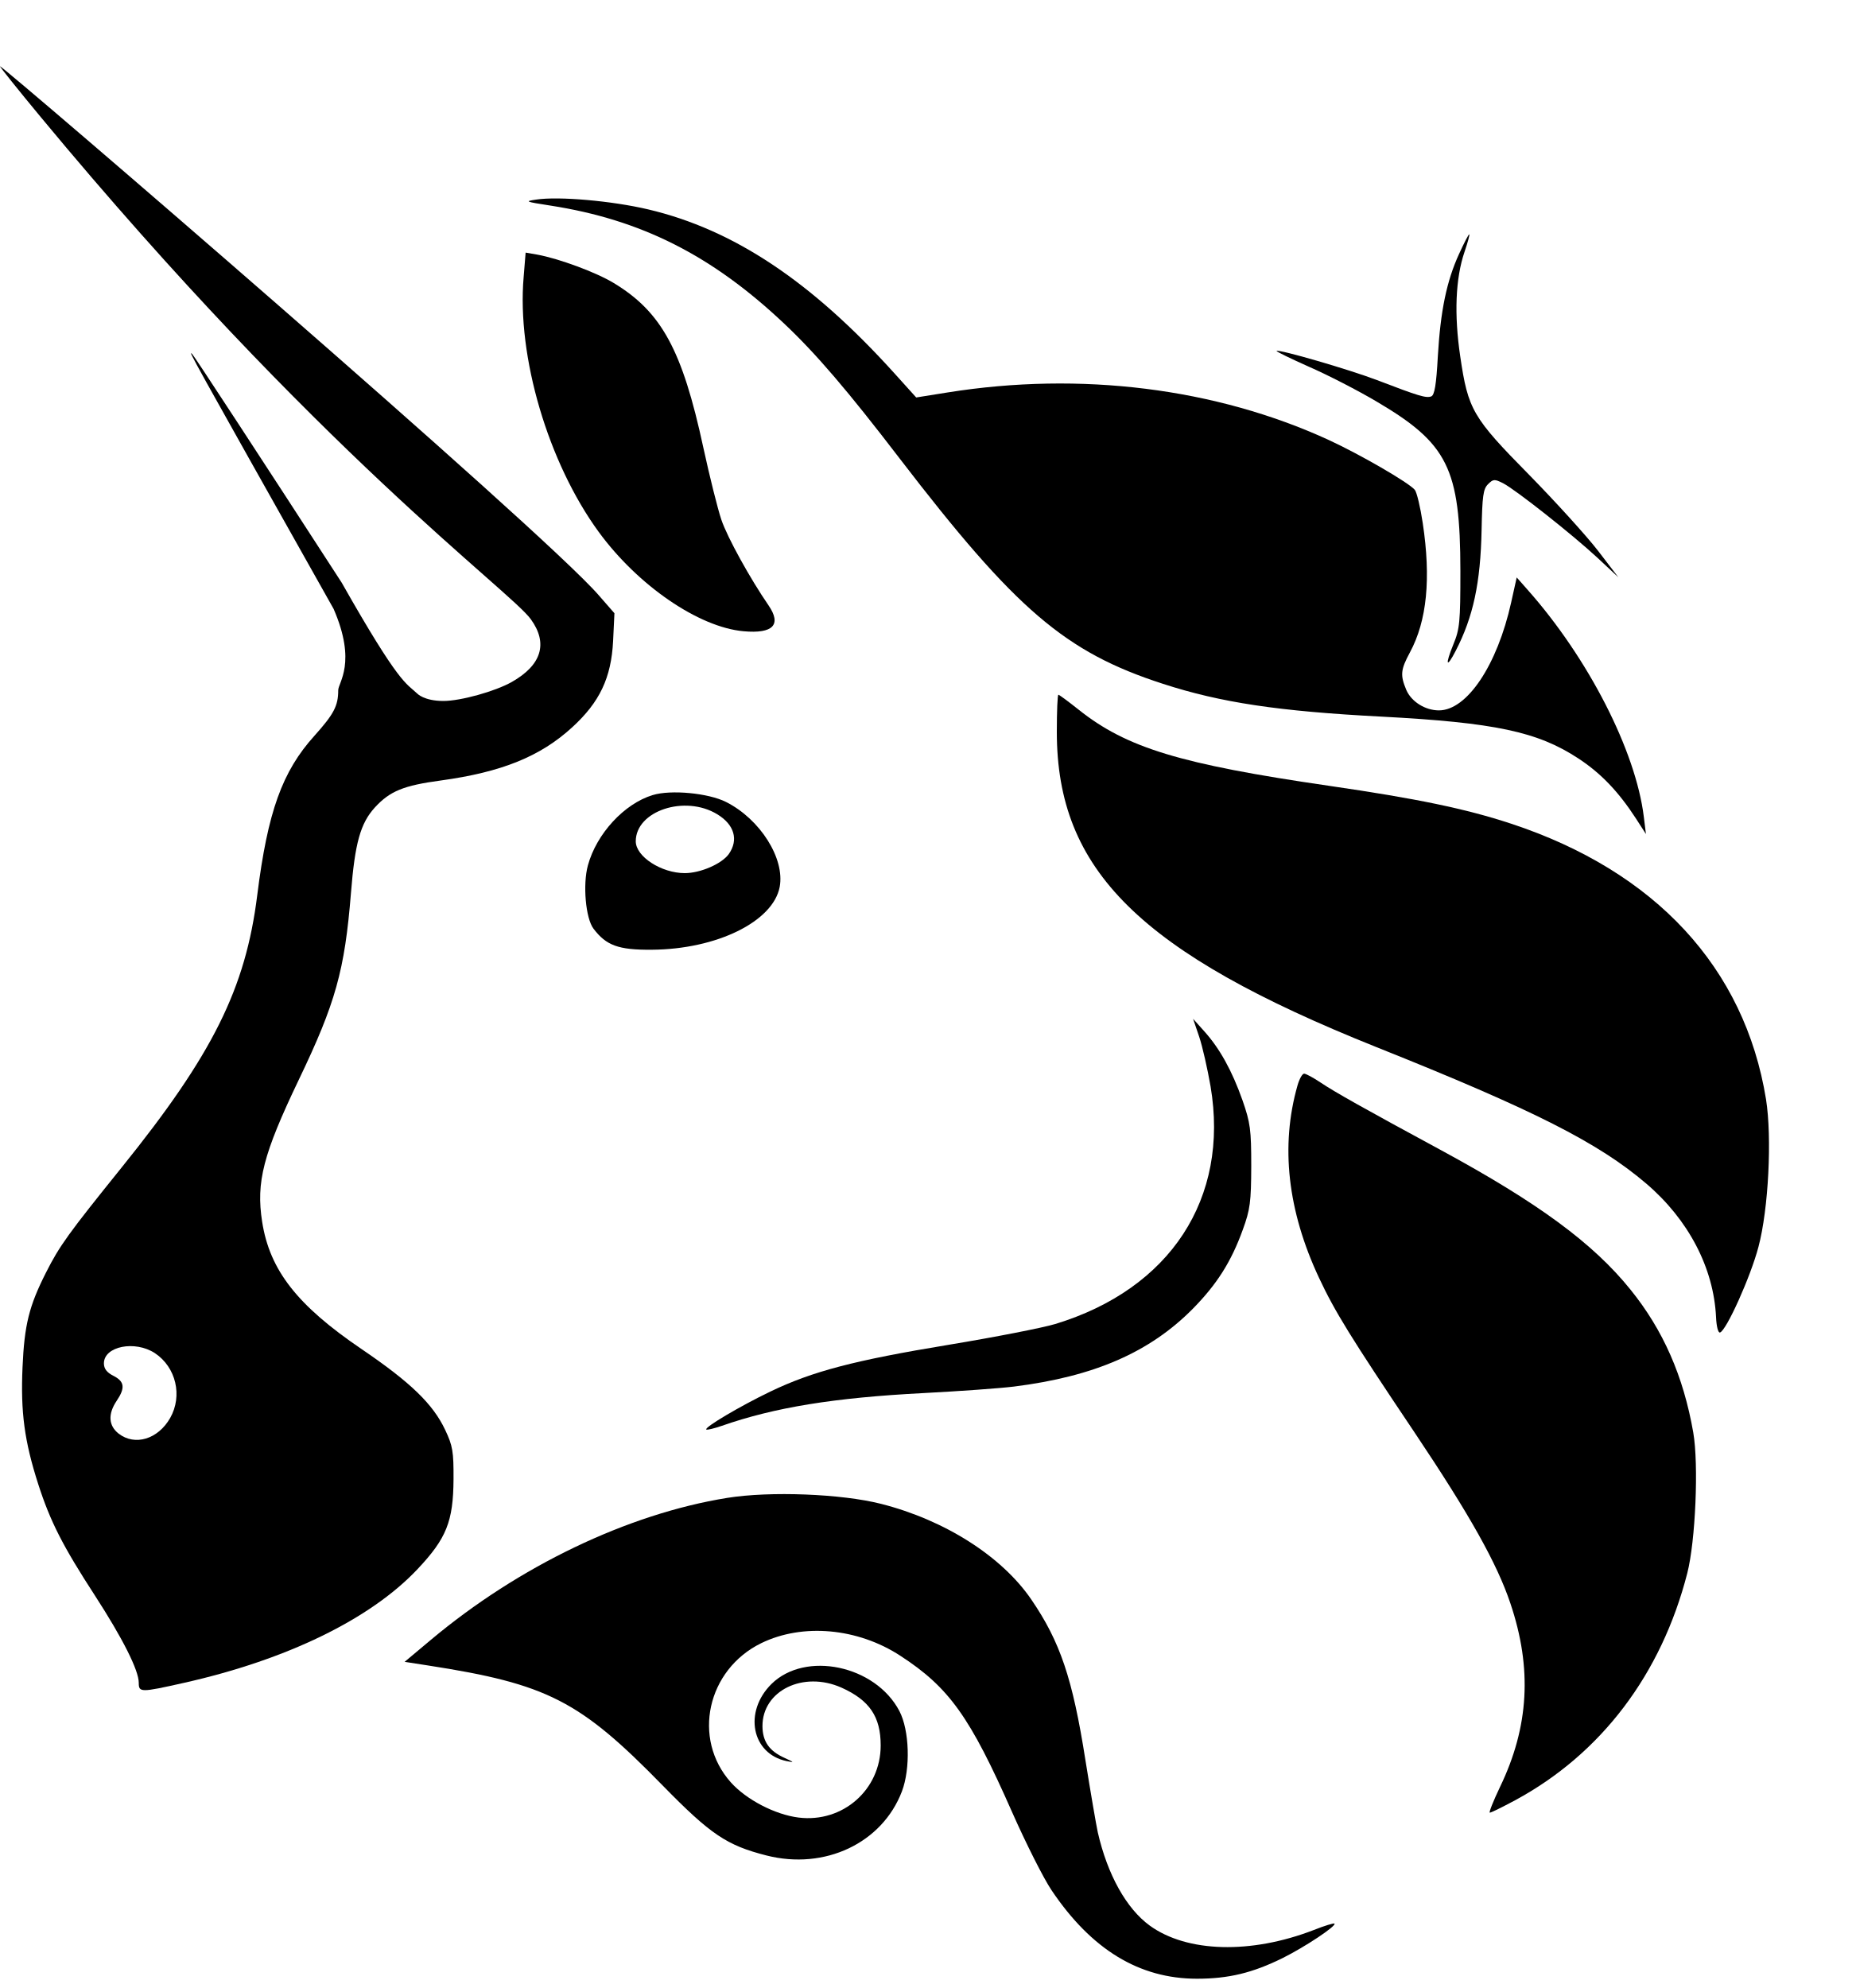
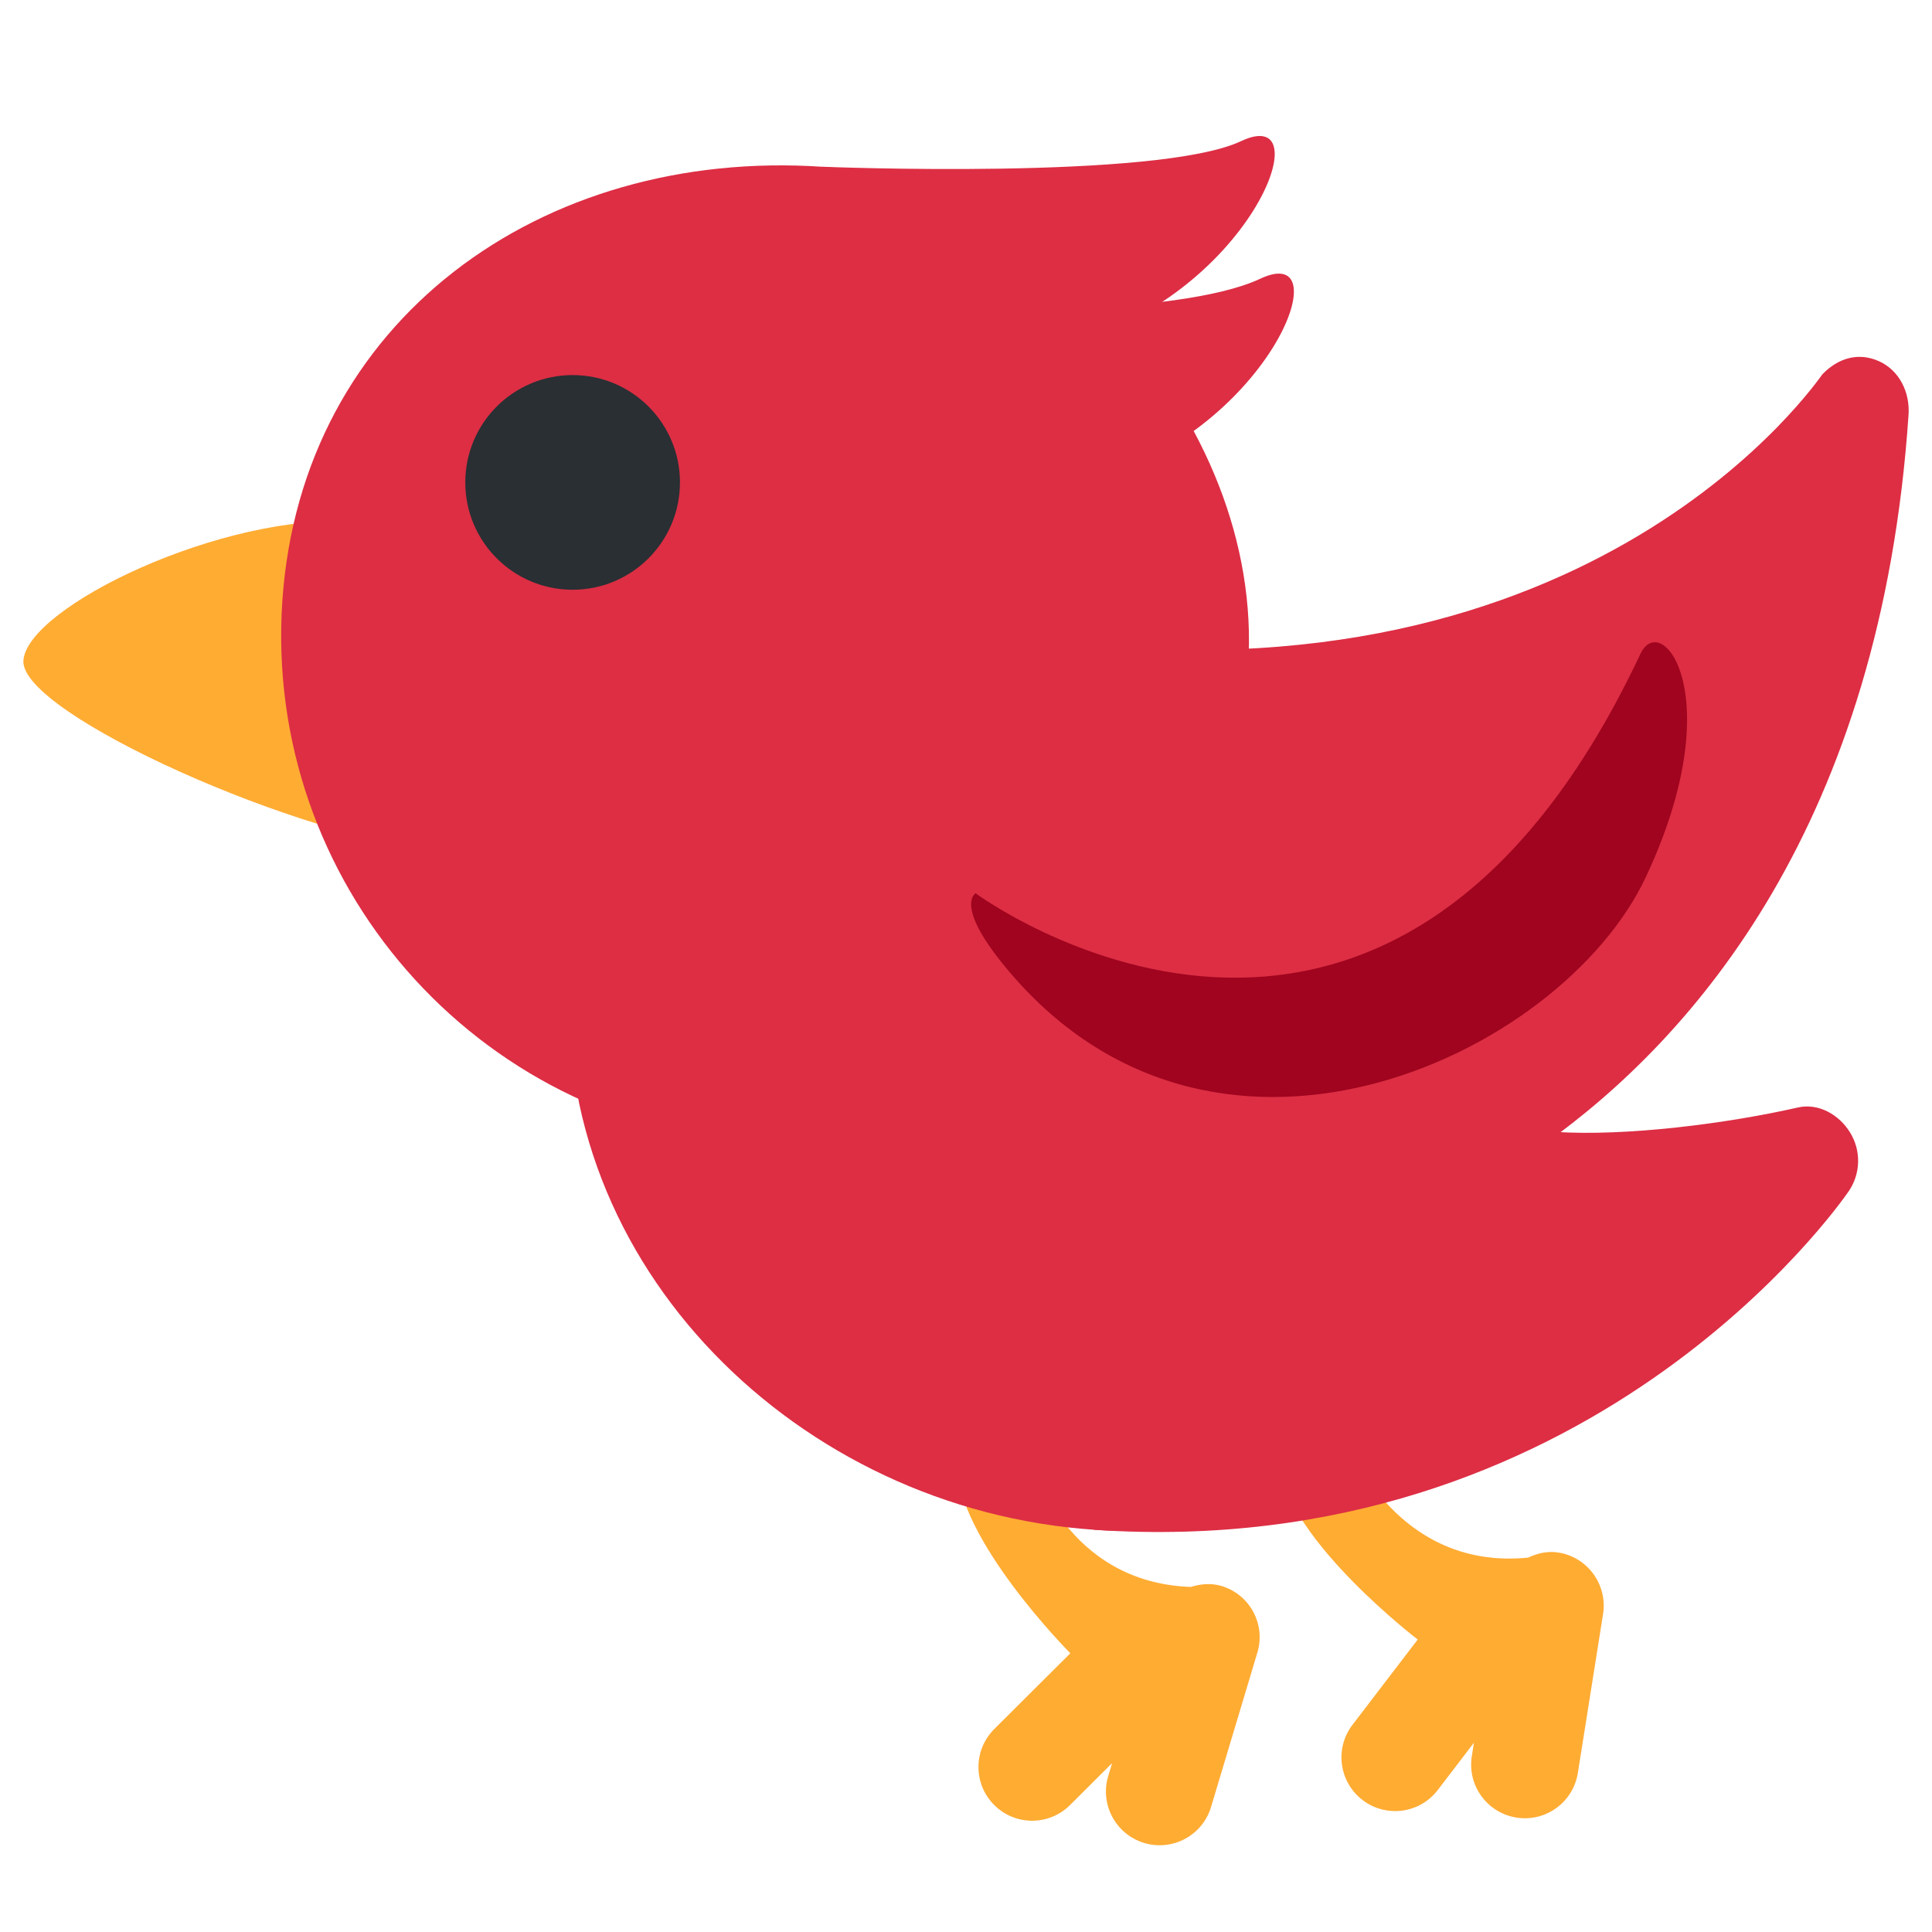
- <svg xmlns="http://www.w3.org/2000/svg" width="14" height="15" viewBox="0 0 14 15" fill="none">
-   <g style="mix-blend-mode:darken">
-     <path d="M4.152 1.551C3.964 1.522 3.956 1.519 4.045 1.506C4.214 1.48 4.615 1.515 4.891 1.58C5.535 1.732 6.121 2.122 6.747 2.815L6.913 2.999L7.151 2.961C8.153 2.801 9.172 2.928 10.024 3.319C10.259 3.427 10.629 3.641 10.675 3.696C10.69 3.714 10.717 3.827 10.735 3.947C10.798 4.365 10.767 4.684 10.638 4.923C10.568 5.053 10.564 5.094 10.611 5.206C10.649 5.294 10.753 5.36 10.857 5.36C11.069 5.36 11.297 5.019 11.402 4.546L11.444 4.357L11.527 4.451C11.983 4.965 12.342 5.665 12.403 6.163L12.419 6.293L12.343 6.175C12.211 5.972 12.078 5.833 11.908 5.722C11.602 5.521 11.279 5.452 10.422 5.407C9.648 5.367 9.21 5.301 8.776 5.16C8.037 4.921 7.665 4.602 6.787 3.458C6.397 2.949 6.157 2.668 5.917 2.442C5.372 1.927 4.837 1.657 4.152 1.551Z" fill="black" />
-     <path d="M10.849 2.686C10.869 2.346 10.915 2.121 11.009 1.916C11.046 1.835 11.08 1.768 11.086 1.768C11.091 1.768 11.075 1.828 11.05 1.901C10.982 2.101 10.971 2.373 11.018 2.69C11.077 3.092 11.111 3.15 11.539 3.584C11.739 3.788 11.972 4.045 12.057 4.155L12.211 4.356L12.057 4.212C11.869 4.037 11.436 3.695 11.341 3.646C11.277 3.614 11.267 3.614 11.228 3.653C11.191 3.689 11.184 3.743 11.179 3.999C11.171 4.398 11.116 4.654 10.984 4.91C10.913 5.048 10.902 5.019 10.966 4.862C11.014 4.746 11.019 4.694 11.019 4.308C11.018 3.533 10.925 3.346 10.382 3.027C10.245 2.946 10.018 2.829 9.878 2.768C9.739 2.706 9.628 2.652 9.632 2.648C9.647 2.633 10.177 2.787 10.39 2.868C10.708 2.99 10.76 3.005 10.799 2.991C10.824 2.981 10.837 2.906 10.849 2.686Z" fill="black" />
-     <path d="M4.517 4.013C4.136 3.491 3.899 2.69 3.951 2.091L3.966 1.906L4.053 1.921C4.217 1.951 4.498 2.055 4.63 2.135C4.991 2.353 5.148 2.64 5.307 3.378C5.354 3.594 5.415 3.839 5.443 3.922C5.488 4.055 5.66 4.366 5.799 4.568C5.899 4.714 5.833 4.783 5.611 4.763C5.272 4.733 4.813 4.418 4.517 4.013Z" fill="black" />
-     <path d="M10.386 7.901C8.602 7.187 7.974 6.567 7.974 5.522C7.974 5.368 7.979 5.242 7.986 5.242C7.992 5.242 8.061 5.293 8.139 5.355C8.501 5.643 8.906 5.766 10.027 5.929C10.688 6.025 11.059 6.102 11.402 6.215C12.49 6.574 13.164 7.302 13.325 8.294C13.371 8.583 13.344 9.123 13.268 9.408C13.209 9.633 13.026 10.039 12.978 10.054C12.964 10.059 12.951 10.008 12.948 9.938C12.93 9.566 12.74 9.203 12.422 8.931C12.06 8.622 11.575 8.376 10.386 7.901Z" fill="black" />
-     <path d="M9.134 8.197C9.111 8.065 9.073 7.896 9.048 7.822L9.002 7.687L9.087 7.782C9.204 7.912 9.296 8.079 9.375 8.302C9.434 8.472 9.441 8.522 9.441 8.798C9.44 9.069 9.433 9.126 9.377 9.279C9.29 9.52 9.182 9.69 9.001 9.874C8.675 10.204 8.256 10.386 7.651 10.462C7.546 10.475 7.24 10.497 6.971 10.511C6.292 10.546 5.845 10.619 5.444 10.759C5.386 10.779 5.335 10.791 5.329 10.786C5.313 10.77 5.587 10.608 5.812 10.5C6.13 10.347 6.447 10.264 7.157 10.147C7.508 10.089 7.87 10.018 7.962 9.99C8.83 9.726 9.277 9.043 9.134 8.197Z" fill="black" />
-     <path d="M9.952 9.641C9.715 9.135 9.66 8.646 9.79 8.19C9.804 8.141 9.826 8.101 9.84 8.101C9.853 8.101 9.909 8.131 9.964 8.168C10.073 8.241 10.292 8.364 10.876 8.68C11.604 9.075 12.02 9.38 12.302 9.73C12.549 10.035 12.702 10.384 12.776 10.808C12.818 11.049 12.793 11.628 12.731 11.87C12.535 12.634 12.08 13.234 11.431 13.584C11.336 13.635 11.251 13.677 11.241 13.677C11.232 13.678 11.267 13.59 11.318 13.483C11.537 13.029 11.562 12.588 11.396 12.097C11.295 11.796 11.089 11.429 10.673 10.808C10.189 10.087 10.071 9.895 9.952 9.641Z" fill="black" />
-     <path d="M3.25 12.374C3.913 11.818 4.736 11.423 5.487 11.302C5.81 11.25 6.349 11.271 6.648 11.347C7.128 11.469 7.558 11.742 7.781 12.068C7.999 12.387 8.093 12.664 8.19 13.282C8.229 13.525 8.271 13.77 8.283 13.825C8.356 14.145 8.499 14.401 8.675 14.529C8.956 14.733 9.439 14.746 9.914 14.562C9.994 14.53 10.064 14.509 10.069 14.514C10.086 14.531 9.847 14.69 9.678 14.774C9.451 14.886 9.271 14.93 9.031 14.93C8.596 14.93 8.235 14.71 7.934 14.262C7.874 14.173 7.741 13.909 7.637 13.674C7.319 12.953 7.162 12.733 6.793 12.493C6.471 12.283 6.056 12.246 5.744 12.398C5.335 12.598 5.22 13.118 5.514 13.448C5.631 13.579 5.848 13.692 6.026 13.714C6.359 13.755 6.645 13.504 6.645 13.17C6.645 12.953 6.561 12.829 6.35 12.734C6.061 12.605 5.752 12.756 5.753 13.025C5.754 13.14 5.804 13.212 5.92 13.264C5.994 13.298 5.996 13.3 5.935 13.288C5.671 13.233 5.609 12.916 5.821 12.706C6.077 12.454 6.605 12.565 6.786 12.91C6.862 13.055 6.871 13.343 6.805 13.517C6.656 13.907 6.223 14.112 5.783 14C5.484 13.924 5.362 13.842 5.001 13.473C4.374 12.831 4.131 12.706 3.227 12.566L3.053 12.539L3.25 12.374Z" fill="black" />
-     <path fill-rule="evenodd" clip-rule="evenodd" d="M0.308 0.884C2.402 3.41 3.845 4.452 4.005 4.672C4.137 4.854 4.087 5.018 3.861 5.146C3.735 5.217 3.475 5.289 3.346 5.289C3.199 5.289 3.148 5.233 3.148 5.233C3.063 5.153 3.015 5.167 2.578 4.396C1.972 3.46 1.464 2.684 1.45 2.671C1.418 2.641 1.419 2.642 2.517 4.594C2.694 5.001 2.552 5.15 2.552 5.208C2.552 5.326 2.519 5.388 2.373 5.551C2.129 5.821 2.02 6.125 1.941 6.754C1.853 7.459 1.605 7.957 0.917 8.81C0.515 9.309 0.449 9.4 0.347 9.602C0.219 9.855 0.184 9.997 0.17 10.316C0.155 10.655 0.184 10.873 0.288 11.197C0.379 11.48 0.474 11.666 0.717 12.04C0.926 12.363 1.047 12.603 1.047 12.697C1.047 12.771 1.061 12.771 1.386 12.698C2.163 12.524 2.794 12.217 3.149 11.841C3.369 11.608 3.42 11.48 3.422 11.161C3.423 10.953 3.416 10.909 3.359 10.789C3.267 10.594 3.099 10.431 2.728 10.179C2.243 9.85 2.035 9.584 1.978 9.219C1.931 8.919 1.986 8.708 2.254 8.148C2.532 7.569 2.601 7.322 2.648 6.739C2.678 6.362 2.719 6.213 2.828 6.093C2.942 5.969 3.044 5.927 3.326 5.889C3.785 5.826 4.077 5.708 4.317 5.488C4.525 5.298 4.612 5.114 4.626 4.837L4.636 4.627L4.519 4.493C4.098 4.004 0.026 0.5 0 0.5C-0.005 0.5 0.133 0.673 0.308 0.884ZM1.284 10.699C1.379 10.531 1.328 10.316 1.169 10.21C1.018 10.111 0.784 10.158 0.784 10.287C0.784 10.327 0.806 10.356 0.856 10.381C0.94 10.424 0.946 10.472 0.88 10.57C0.813 10.67 0.819 10.757 0.895 10.817C1.018 10.912 1.192 10.86 1.284 10.699Z" fill="black" />
-     <path fill-rule="evenodd" clip-rule="evenodd" d="M4.925 5.999C4.71 6.064 4.501 6.291 4.436 6.529C4.396 6.674 4.419 6.929 4.478 7.007C4.574 7.134 4.666 7.168 4.917 7.166C5.407 7.163 5.833 6.954 5.883 6.692C5.923 6.478 5.736 6.181 5.478 6.051C5.345 5.984 5.062 5.957 4.925 5.999ZM5.499 6.444C5.574 6.337 5.541 6.222 5.412 6.144C5.168 5.995 4.797 6.118 4.797 6.348C4.797 6.463 4.99 6.588 5.167 6.588C5.285 6.588 5.446 6.518 5.499 6.444Z" fill="black" />
-   </g>
+ <svg xmlns="http://www.w3.org/2000/svg" viewBox="0 0 36 36">
+   <path fill="#FFAC33" d="M8.916 12.88c-.111 1.652 1.768 3.126-.712 2.959-2.48-.167-7.836-2.533-7.768-3.53s3.708-2.757 6.188-2.59c2.48.166 2.404 1.508 2.292 3.161zm20.122 16.049c-.202-.032-.392.015-.564.095-2.325.232-3.225-1.885-3.225-1.885-.439-.336-.981-2.009-1.589-1.215l.187 1.402c.187 1.402 2.57 3.224 2.57 3.224l-1.215 1.589c-.336.439-.252 1.066.187 1.402.439.336 1.066.252 1.402-.187l.673-.88-.039.249c-.087.546.285 1.058.831 1.145.546.087 1.058-.285 1.145-.831l.47-2.963c.085-.546-.287-1.058-.833-1.145zm-6.278.623c-.196-.058-.39-.037-.572.018-2.335-.082-2.944-2.3-2.944-2.3-.39-.392-.703-2.123-1.412-1.417l-.003 1.414c-.003 1.414 2.115 3.539 2.115 3.539l-1.417 1.412c-.392.39-.393 1.023-.003 1.414.39.392 1.023.393 1.414.003l.785-.782-.073.242c-.159.529.141 1.086.67 1.246.529.159 1.087-.141 1.246-.67l.862-2.873c.162-.53-.138-1.087-.668-1.246z" />
+   <path fill="#DD2E44" d="M35.009 6.729c-.383-.17-.758-.057-1.05.244-.054.056-4.225 6.306-14.532 4.944-.34-.045 3.139 11.968 3.199 11.962.124-.014 3.07-.368 6.14-2.553 2.818-2.005 6.284-5.991 6.797-13.598.028-.418-.171-.828-.554-.999z" />
+   <path fill="#DD2E44" d="M34.477 21.108c-.204-.336-.59-.56-.979-.471-1.293.295-3.197.543-4.53.453-6.357-.428-9.361-4.129-9.392-4.16-.275-.282.466 11.552.816 11.576 9.194.62 13.862-6.027 14.057-6.31.222-.326.233-.751.028-1.088z" />
+   <path fill="#DD2E44" d="M24.586 19.016c-.371 5.51 1.316 9.861-4.194 9.489-5.51-.371-10.145-4.92-9.774-10.431s14.34-4.568 13.968.942z" />
+   <path fill="#DD2E44" d="M23.257 12.412c-.353 5.235-3.922 9.257-9.156 8.904-5.235-.353-9.193-4.882-8.84-10.117.353-5.235 4.832-8.444 10.067-8.091 4.001.269 8.24 4.683 7.929 9.304z" />
+   <circle fill="#292F33" cx="10.67" cy="8.989" r="2" />
+   <path fill="#A0041E" d="M18.179 16.645s7.63 5.648 12.387-4.459c.396-.842 1.685.793.099 4.162s-8.175 6.44-12.04 1.536c-.815-1.035-.446-1.239-.446-1.239z" />
+   <path fill="#DD2E44" d="M15.327 3.107s6.246.254 7.798-.477.136 2.932-3.262 3.789-4.536-3.312-4.536-3.312z" />
+   <path fill="#DD2E44" d="M17.428 5.788s4.501.136 6.054-.594.136 2.932-3.262 3.789c-3.399.857-2.792-3.195-2.792-3.195z" />
</svg>
